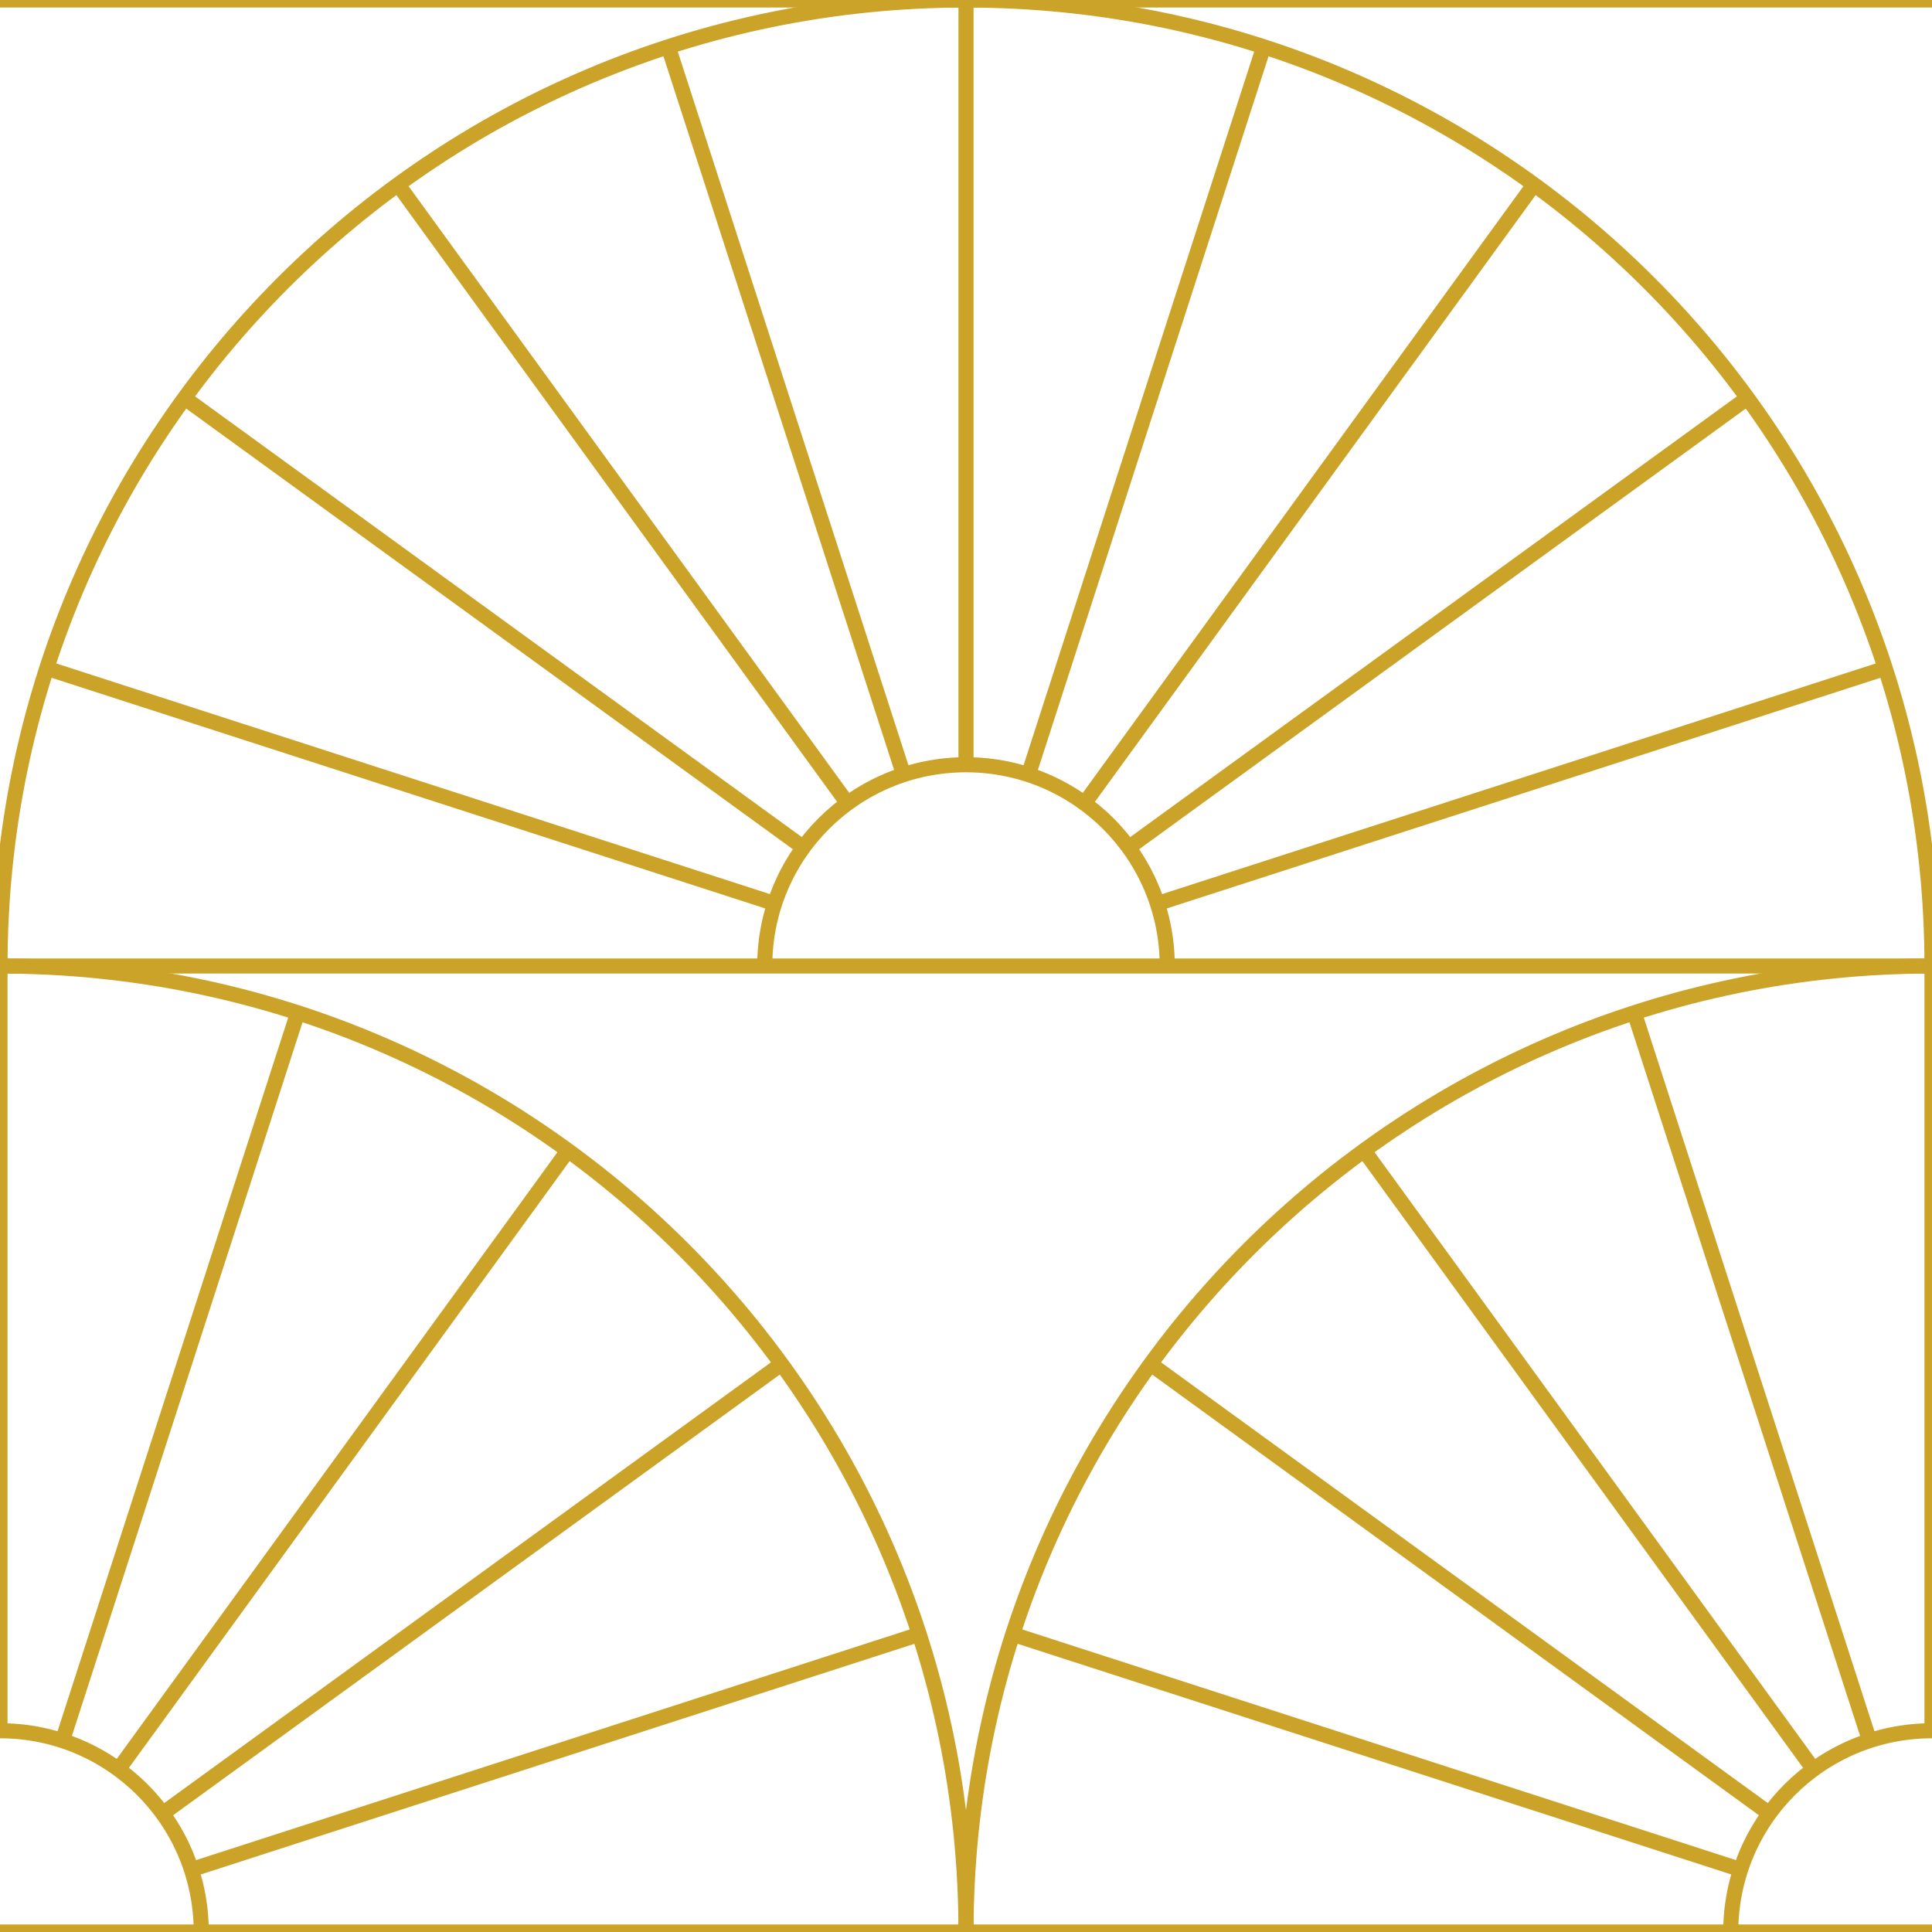
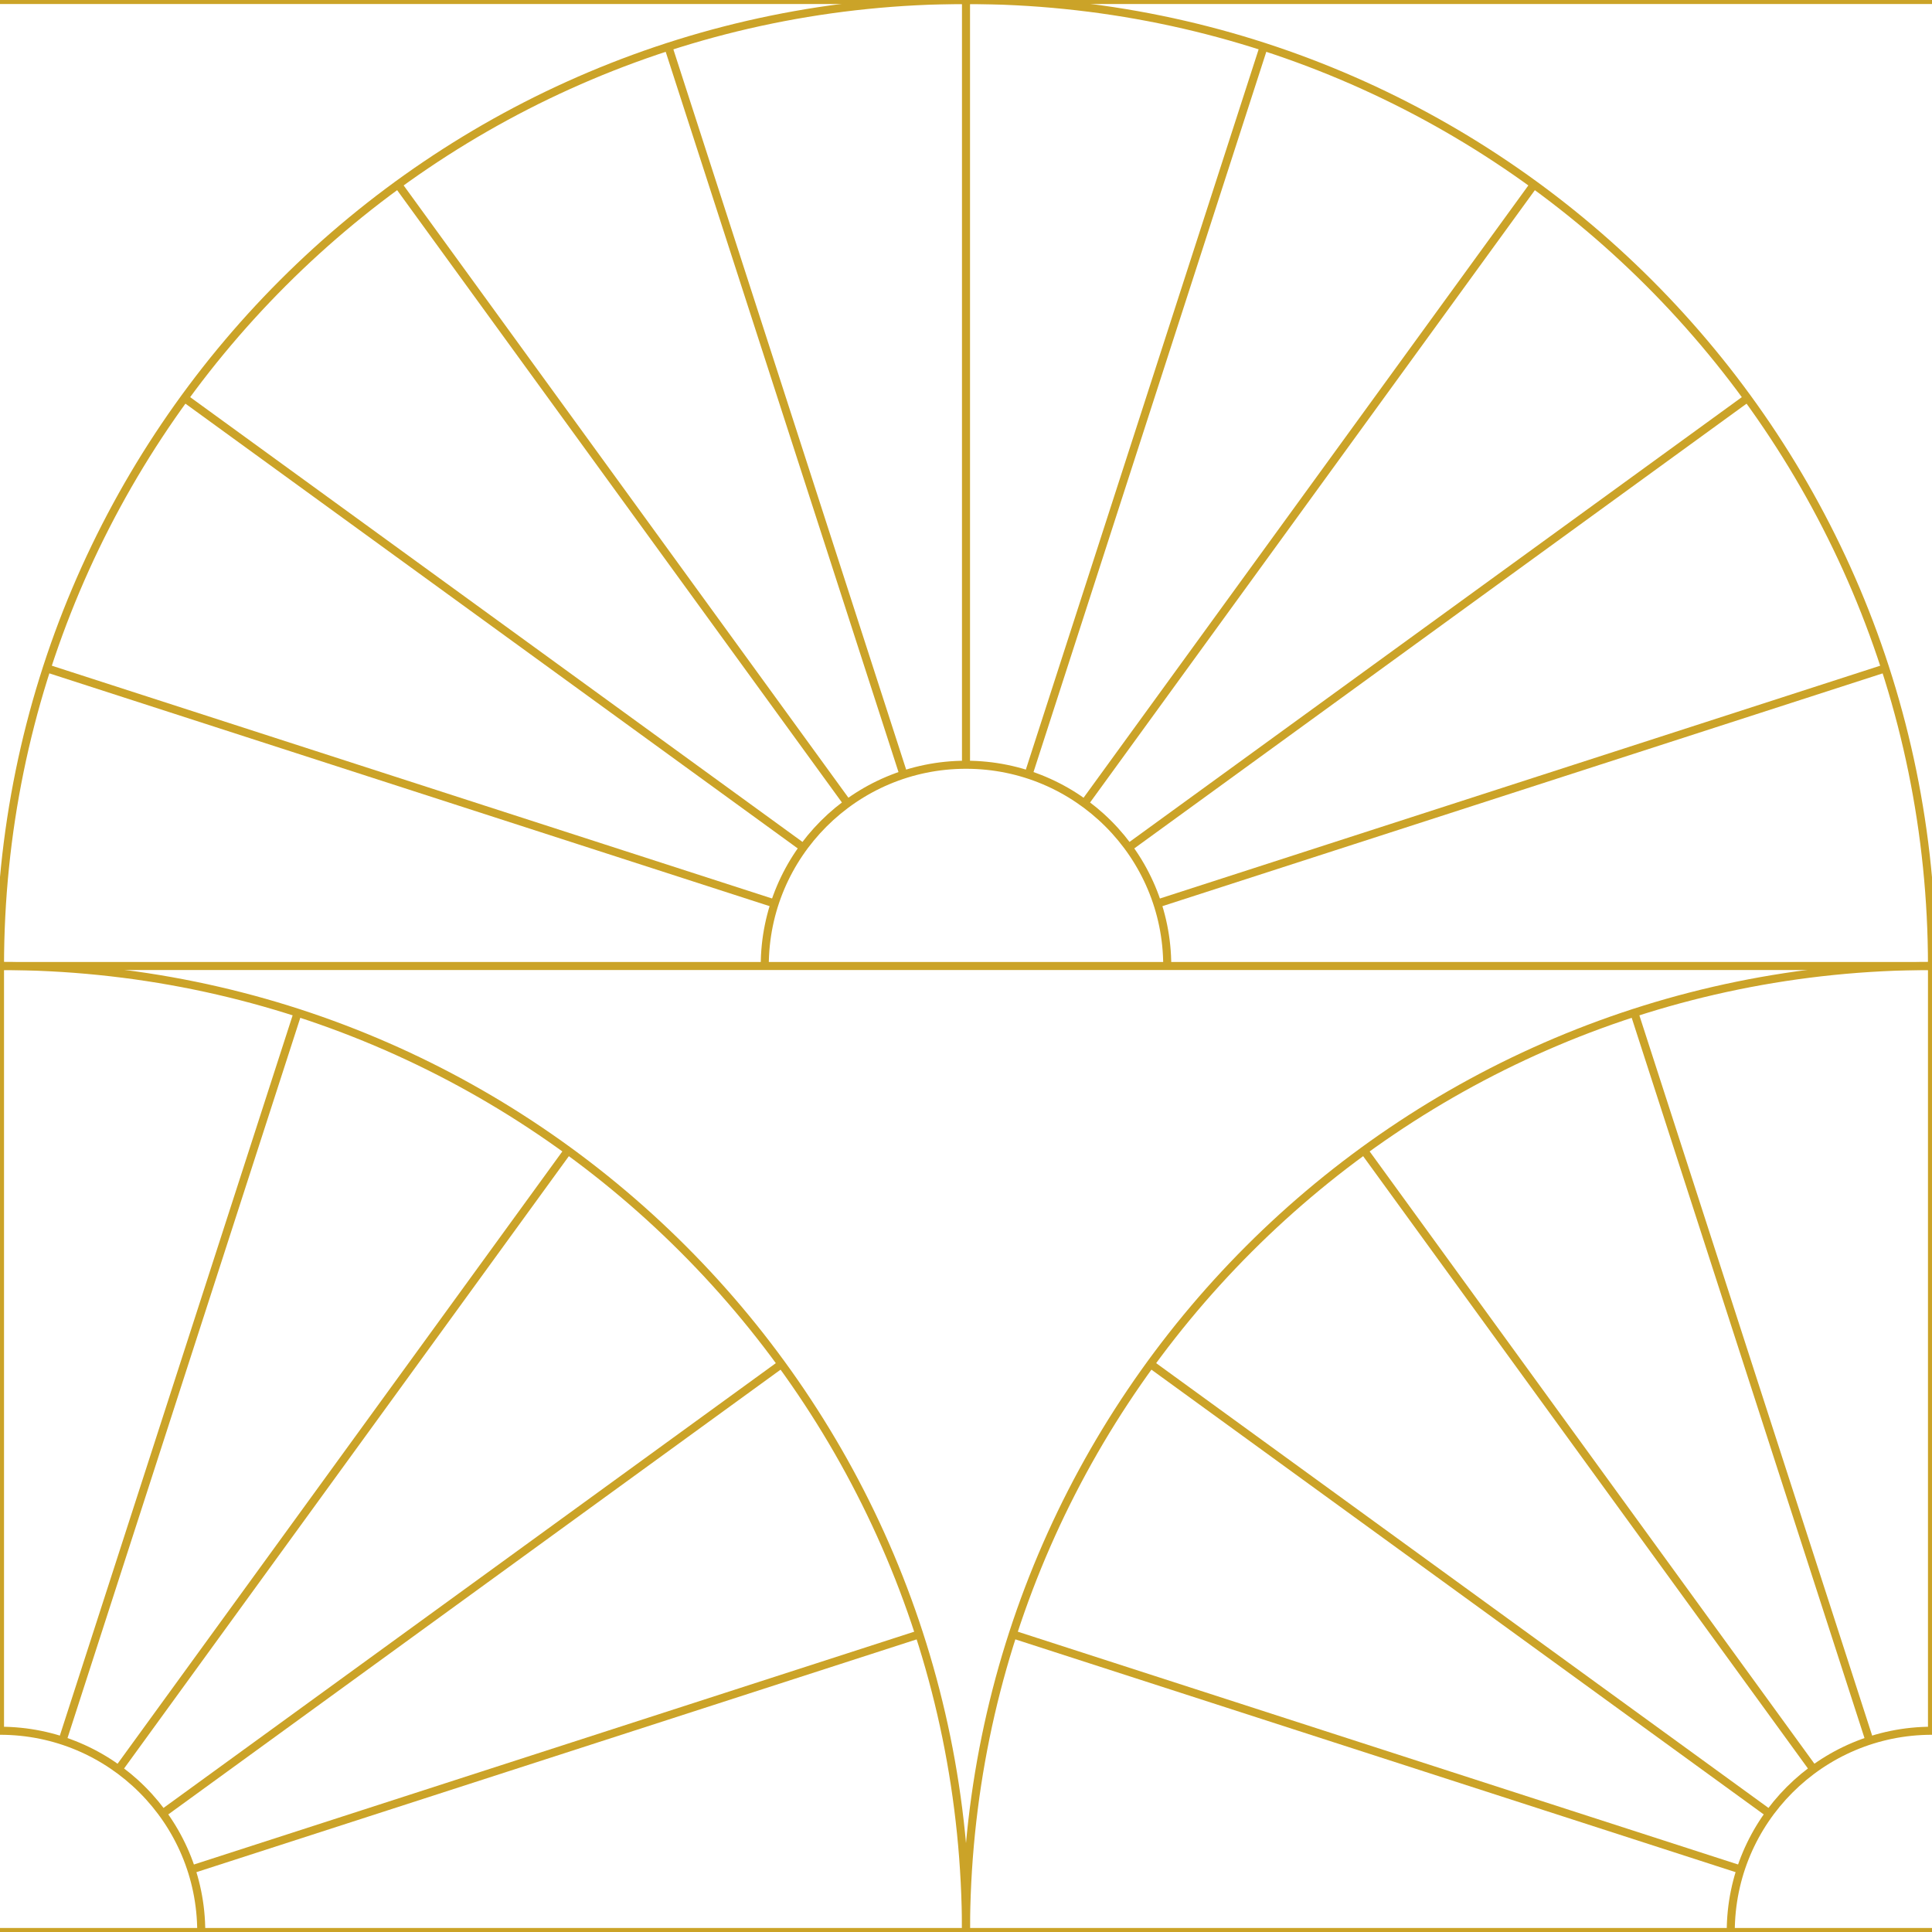
<svg xmlns="http://www.w3.org/2000/svg" width="96" height="96">
  <defs>
-     <g id="f" fill="none" stroke="#cba328" stroke-width="0.75">
+     <g id="f" fill="none" stroke="#cba328" stroke-width="0.4">
      <path d="M-48,0 A48,48 0 0 1 48,0 Z" />
      <path d="M-10,0 A10,10 0 0 1 10,0" />
      <path d="M9.5,-3.1 L45.7,-14.8 M8.1,-5.9 L38.8,-28.2 M5.9,-8.1 L28.2,-38.8 M3.1,-9.5 L14.8,-45.7 M0,-10 L0,-48 M-3.1,-9.5 L-14.8,-45.7 M-5.9,-8.1 L-28.2,-38.8 M-8.1,-5.9 L-38.8,-28.2 M-9.5,-3.1 L-45.7,-14.8" />
    </g>
  </defs>
  <use href="#f" x="48" y="48" />
  <use href="#f" x="0" y="96" />
  <use href="#f" x="96" y="96" />
  <use href="#f" x="0" y="0" />
  <use href="#f" x="96" y="0" />
</svg>
